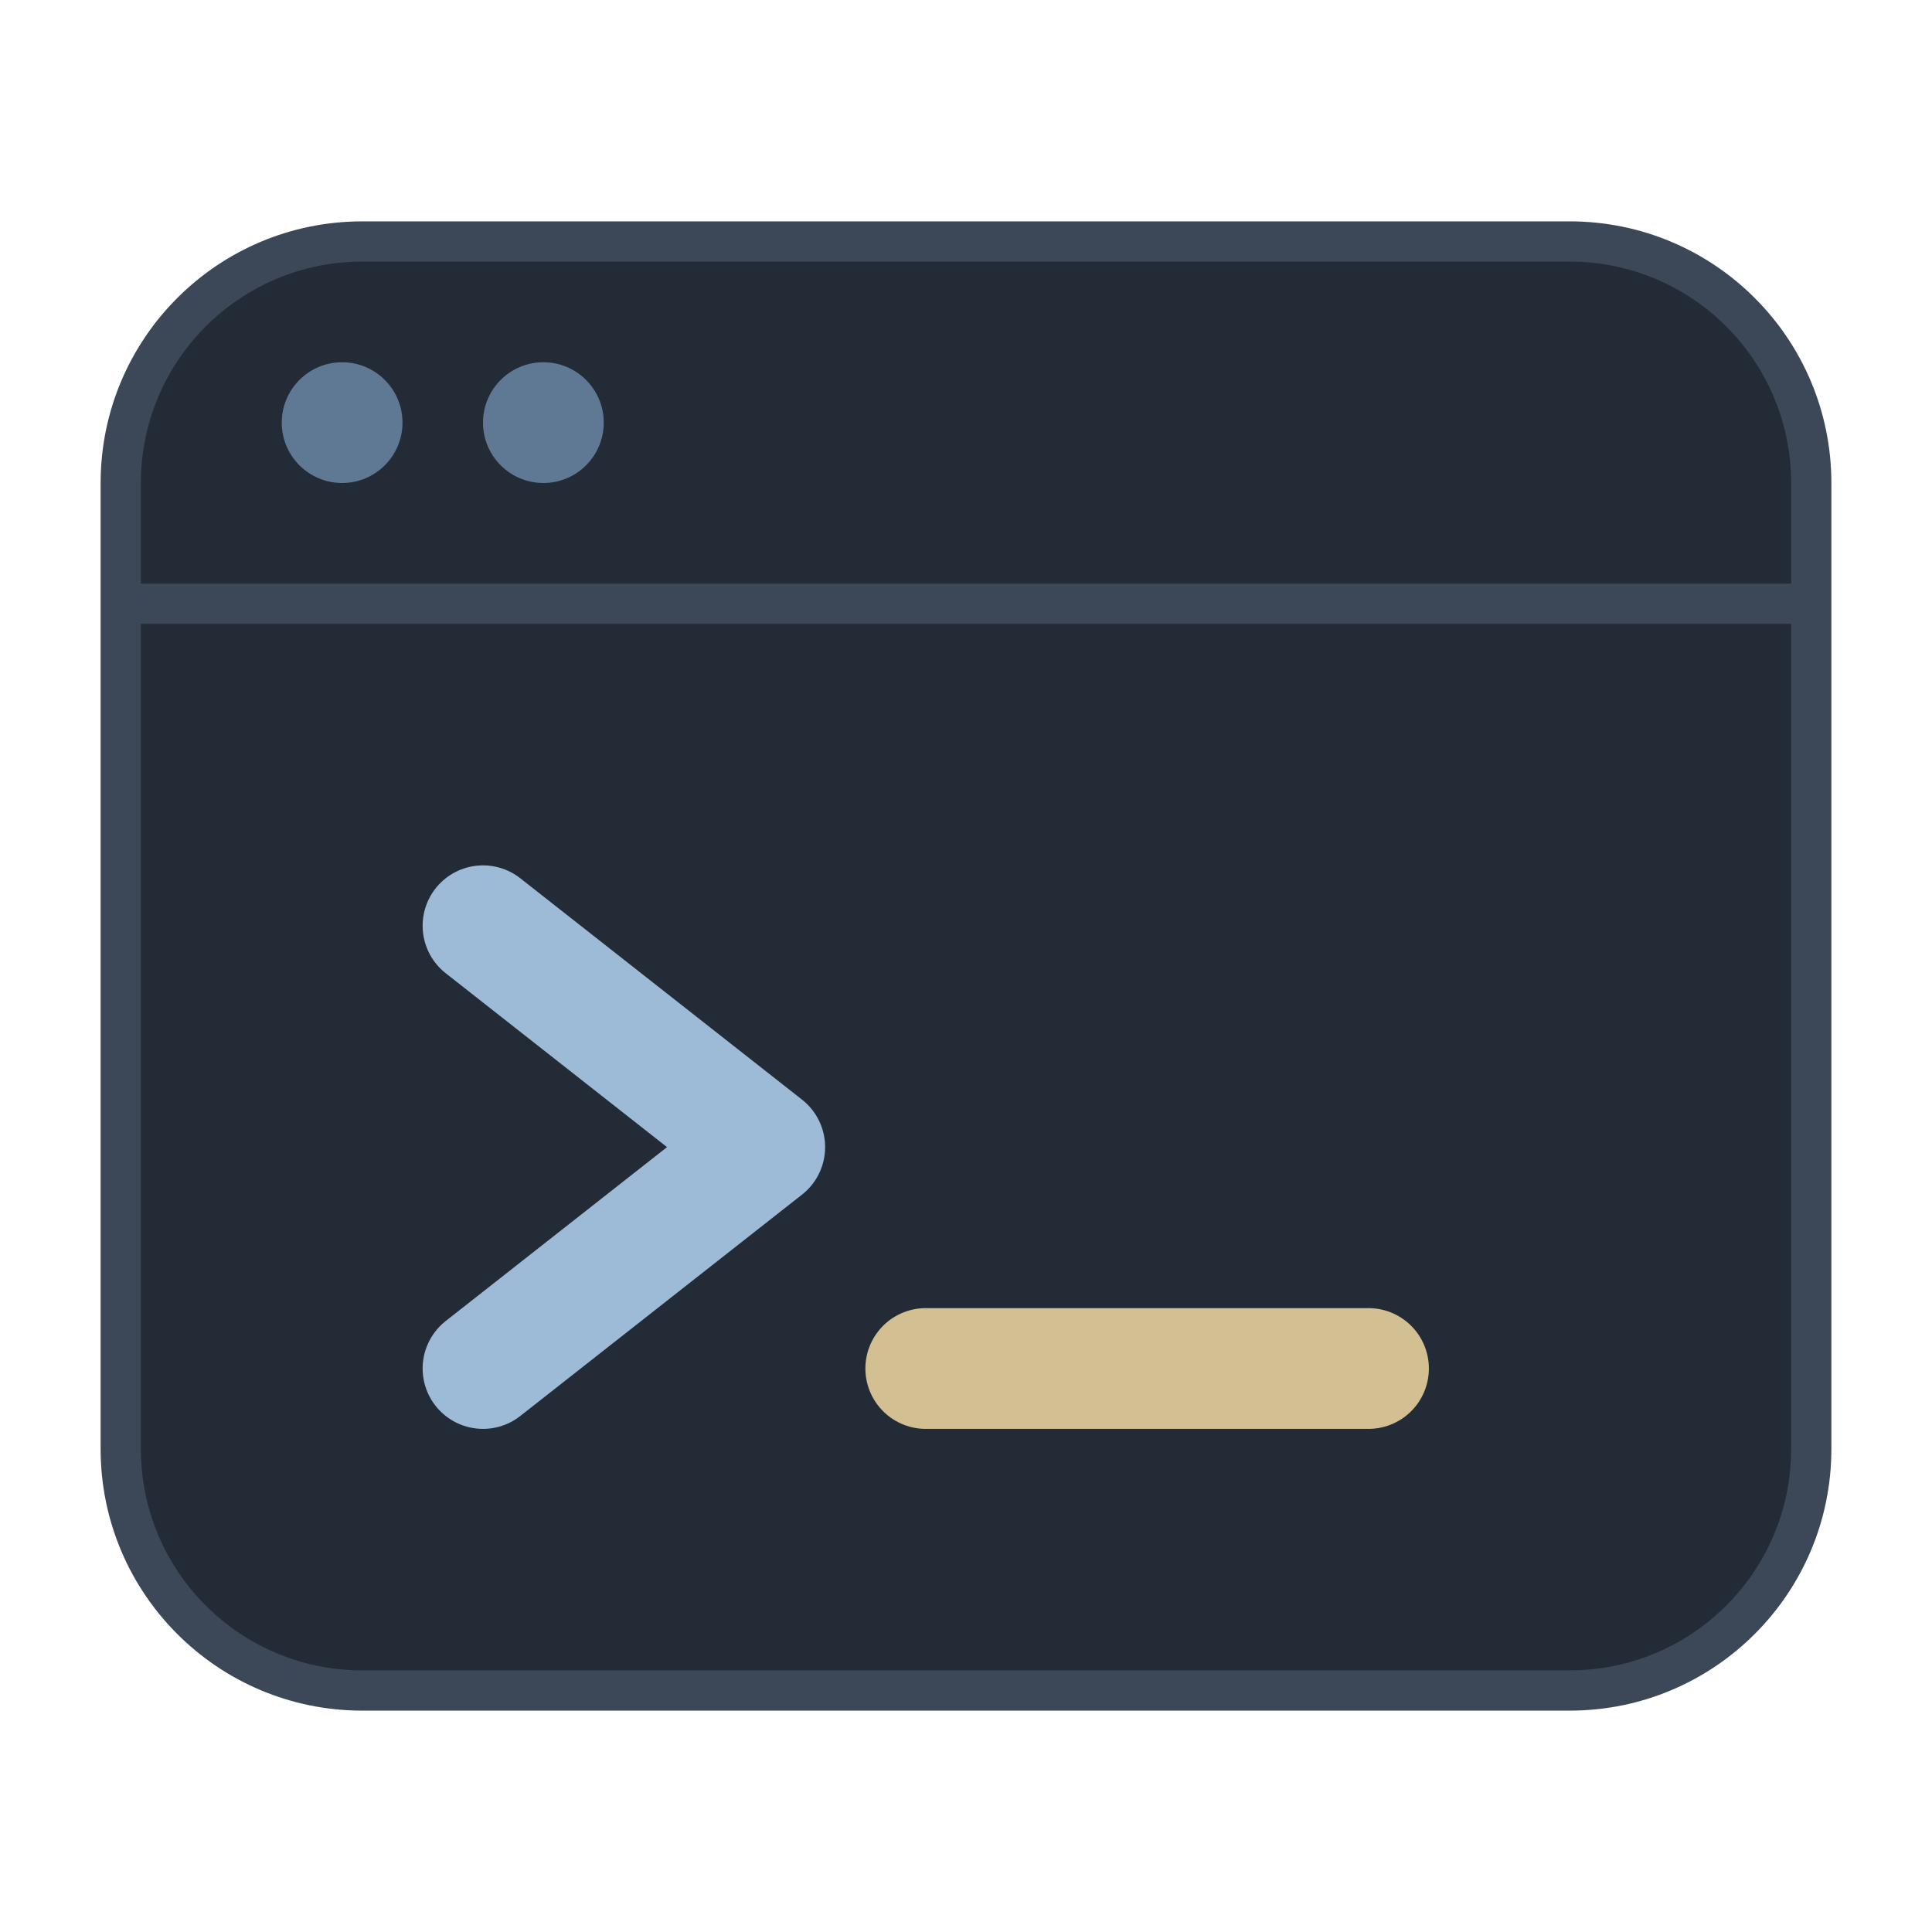
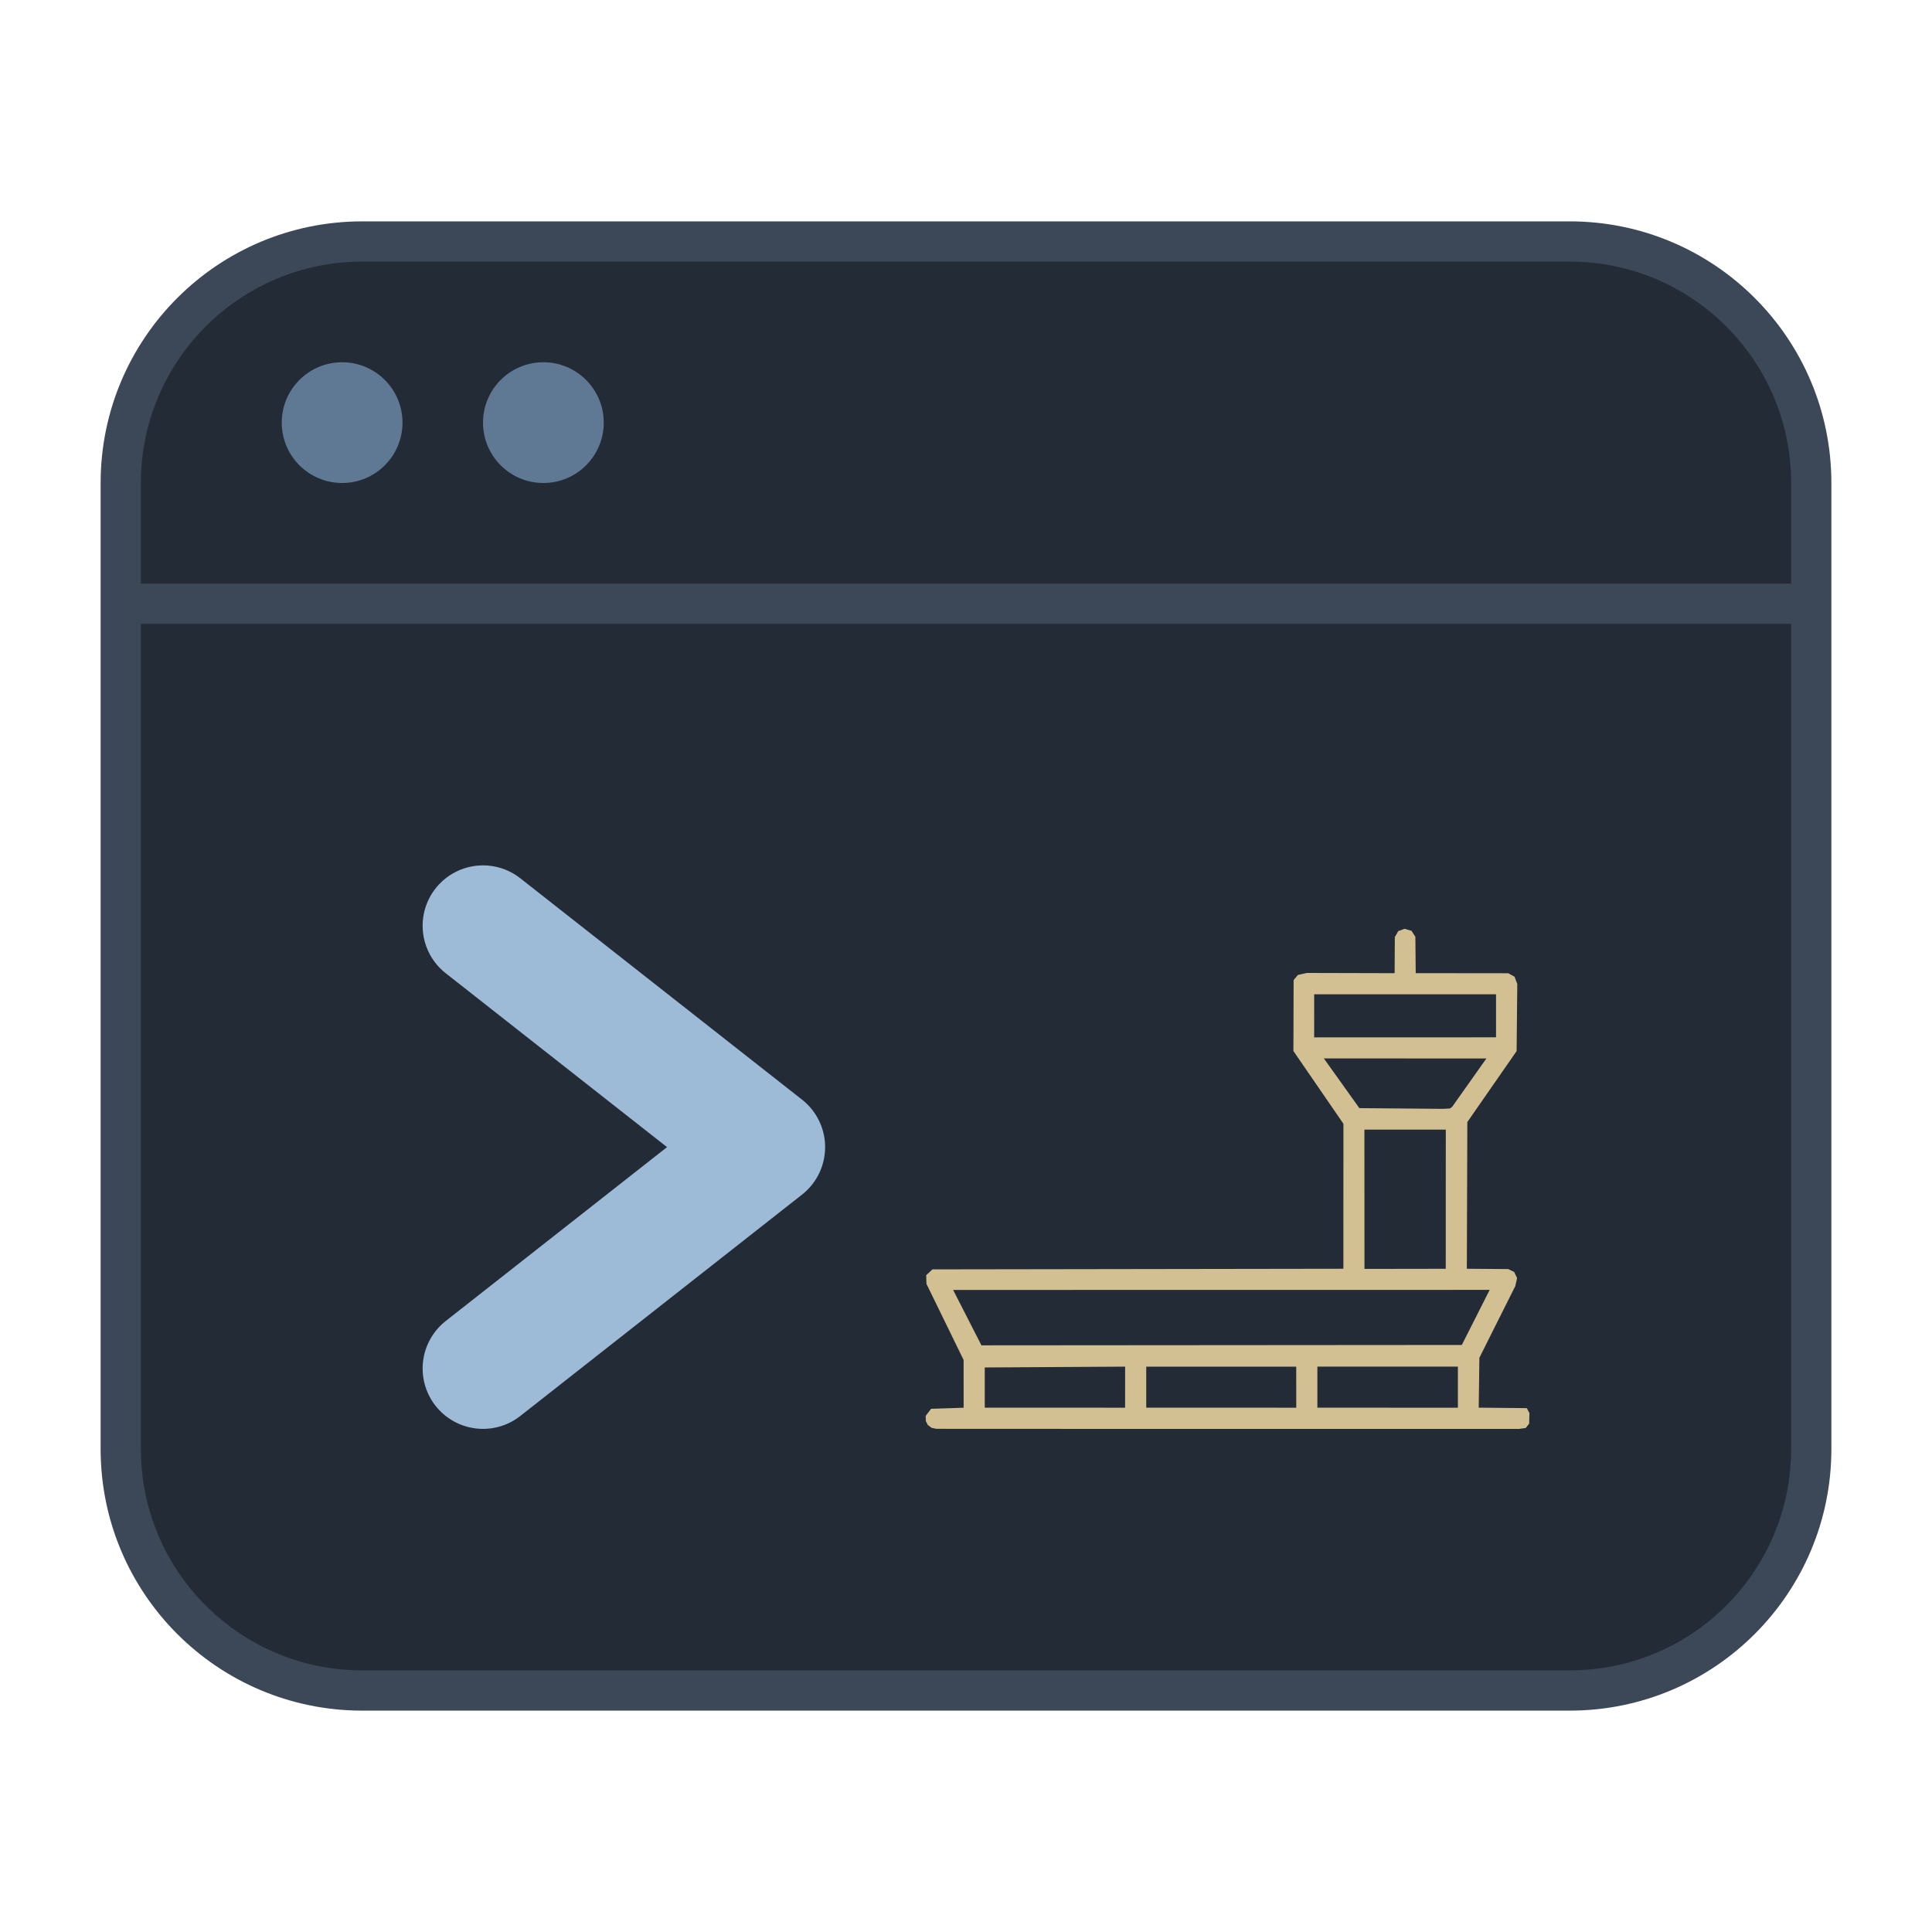
<svg xmlns="http://www.w3.org/2000/svg" viewBox="0 0 96 96" width="96" height="96">
  <rect x="6" y="12" width="84" height="72" rx="12" fill="#232b36" stroke="#3c4858" stroke-width="2" />
  <path d="M6 30h84" stroke="#3c4858" stroke-width="2" />
  <circle cx="17" cy="21" r="3" fill="#5f7894" />
  <circle cx="27" cy="21" r="3" fill="#5f7894" />
  <path d="M24 46l14 11-14 11" fill="none" stroke="#9dbbd6" stroke-width="6" stroke-linecap="round" stroke-linejoin="round" />
-   <path d="M46 68h22" stroke="#d2bf92" stroke-width="6" stroke-linecap="round" />
+   <path transform="translate(45.46 35.8) scale(0.05329)" fill="#d2bf92" fill-rule="evenodd" d="M563.491 660.543 L569.574 659.707 L572.787 655.659 L573.038 645.869 L570.585 641.2 L525.744 640.757 L526.365 594.224 L559.846 527.407 L561.53 519.854 L558.758 514.179 L553.261 511.532 L514.672 511.232 L515.119 374.463 L561.076 308.302 L561.704 245.697 L559.136 238.918 L553.31 235.691 L466.999 235.595 L466.675 201.708 L463.06 196.122 L456.55 194.235 L450.678 196.444 L447.527 201.934 L447.325 235.626 L365.458 235.419 L357.201 237.243 L353.146 242.018 L352.947 308.204 L399.591 376.071 L399.545 511.227 L16.382 511.807 L10.54 517.244 L10.792 525.326 L45.427 596.276 L45.453 640.815 L15.107 641.824 L10.09 648.386 L10.161 653.13 L12.077 656.96 L15.702 659.639 L20.182 660.492 L140.818 660.543 M541.872 255.307 L541.879 295.438 L372.302 295.495 L372.317 255.307 Z M381.342 315.11 L532.887 315.174 L500.984 360.219 L498.938 361.769 L492.546 362.122 L414.463 361.473 Z M419.153 381.506 L495.044 381.525 L495.002 511.259 L419.217 511.38 Z M535.941 530.93 L509.977 582.297 L62.057 582.632 L35.662 530.997 Z M506.334 602.499 L506.326 640.807 L375.303 640.791 L375.302 602.503 Z M196.046 602.507 L196.004 640.807 L65.149 640.754 L65.149 603.287 Z M355.574 602.52 L355.613 640.804 L215.732 640.762 L215.734 602.532 Z" />
</svg>
